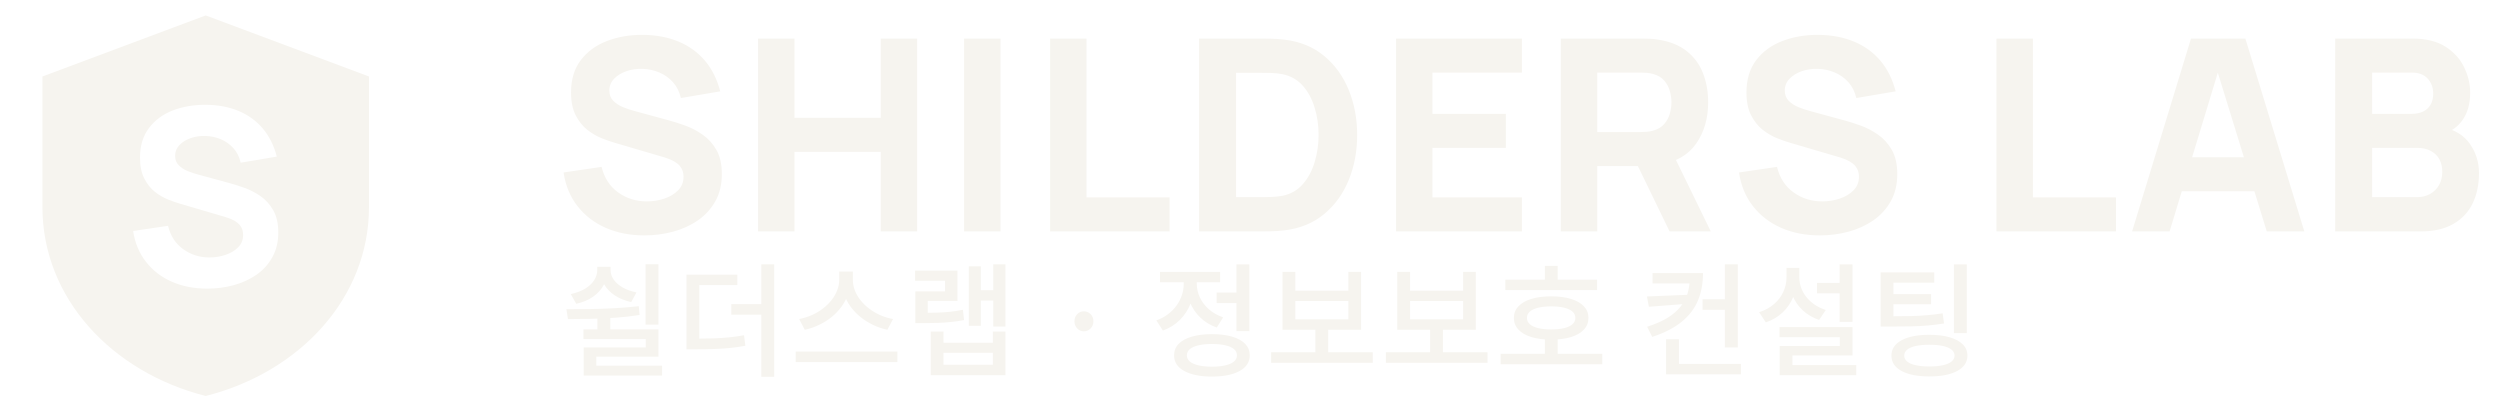
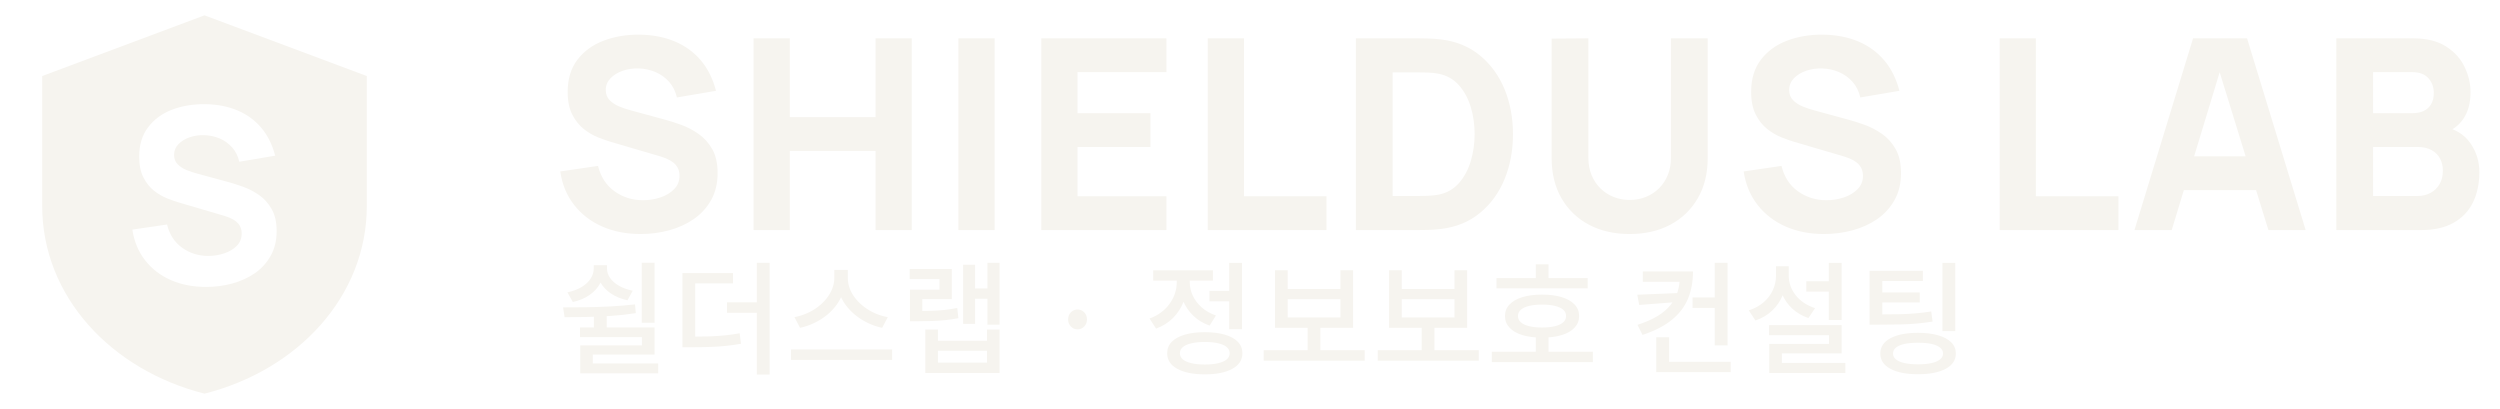
- <svg xmlns="http://www.w3.org/2000/svg" viewBox="0 0 388.9 64" width="388.9" height="64" role="img">
+ <svg xmlns="http://www.w3.org/2000/svg" viewBox="0 0 391.2 64" width="391.2" height="64" role="img">
  <path d="M32 2.4 L57.4 11.9 V32.2 C57.4 46.4 46.6 57.9 32 61.6 C17.4 57.9 6.6 46.4 6.6 32.2 V11.9 Z M32.25 44.90Q29.19 44.90 26.74 43.83Q24.28 42.75 22.71 40.73Q21.13 38.72 20.71 35.93L26.14 35.13Q26.71 37.49 28.51 38.77Q30.30 40.05 32.59 40.05Q33.87 40.05 35.07 39.65Q36.28 39.25 37.05 38.47Q37.82 37.69 37.82 36.54Q37.82 36.12 37.70 35.73Q37.58 35.34 37.29 34.99Q37.00 34.65 36.48 34.34Q35.95 34.04 35.15 33.79L28.01 31.69Q27.21 31.46 26.15 31.04Q25.09 30.62 24.09 29.84Q23.10 29.05 22.44 27.76Q21.78 26.48 21.78 24.51Q21.78 21.74 23.18 19.91Q24.57 18.07 26.90 17.17Q29.23 16.28 32.06 16.30Q34.90 16.33 37.14 17.27Q39.37 18.21 40.88 19.99Q42.39 21.78 43.06 24.36L37.44 25.31Q37.14 23.97 36.32 23.06Q35.49 22.14 34.36 21.66Q33.22 21.19 31.98 21.15Q30.76 21.11 29.68 21.48Q28.60 21.85 27.92 22.56Q27.24 23.27 27.24 24.24Q27.24 25.14 27.80 25.70Q28.35 26.27 29.19 26.61Q30.03 26.95 30.91 27.18L35.69 28.48Q36.76 28.77 38.05 29.23Q39.35 29.70 40.55 30.53Q41.74 31.36 42.51 32.72Q43.29 34.08 43.29 36.16Q43.29 38.37 42.36 40.02Q41.43 41.68 39.87 42.76Q38.30 43.83 36.33 44.37Q34.35 44.90 32.25 44.90Z" fill="#F6F4EF" fill-rule="evenodd" />
-   <path d="M100.25 36.62Q96.92 36.62 94.24 35.45Q91.56 34.27 89.84 32.07Q88.12 29.88 87.67 26.83L93.58 25.96Q94.21 28.54 96.17 29.94Q98.12 31.33 100.62 31.33Q102.02 31.33 103.33 30.90Q104.65 30.46 105.49 29.60Q106.33 28.75 106.33 27.50Q106.33 27.04 106.20 26.61Q106.06 26.19 105.75 25.81Q105.44 25.44 104.86 25.10Q104.29 24.77 103.42 24.50L95.62 22.21Q94.75 21.96 93.59 21.50Q92.44 21.04 91.35 20.19Q90.27 19.33 89.55 17.93Q88.83 16.52 88.83 14.38Q88.83 11.35 90.35 9.35Q91.88 7.35 94.42 6.38Q96.96 5.40 100.04 5.42Q103.15 5.46 105.58 6.48Q108.02 7.50 109.67 9.45Q111.31 11.40 112.04 14.21L105.92 15.25Q105.58 13.79 104.69 12.79Q103.79 11.79 102.55 11.27Q101.31 10.75 99.96 10.71Q98.62 10.67 97.45 11.07Q96.27 11.48 95.53 12.25Q94.79 13.02 94.79 14.08Q94.79 15.06 95.40 15.68Q96.00 16.29 96.92 16.67Q97.83 17.04 98.79 17.29L104.00 18.71Q105.17 19.02 106.58 19.53Q108.00 20.04 109.30 20.95Q110.60 21.85 111.45 23.33Q112.29 24.81 112.29 27.08Q112.29 29.50 111.28 31.30Q110.27 33.10 108.56 34.28Q106.85 35.46 104.70 36.04Q102.54 36.62 100.25 36.62Z M117.92 36.00V6.00H123.59V18.33H137.01V6.00H142.67V36.00H137.01V23.62H123.59V36.00Z M149.97 36.00V6.00H155.64V36.00Z M163.36 36.00V6.00H169.02V30.71H181.94V36.00Z M186.53 36.00V6.00H196.24Q196.60 6.00 197.70 6.02Q198.80 6.04 199.82 6.17Q203.45 6.60 205.97 8.69Q208.49 10.77 209.80 13.98Q211.12 17.19 211.12 21.00Q211.12 24.81 209.80 28.02Q208.49 31.23 205.97 33.31Q203.45 35.40 199.82 35.83Q198.80 35.96 197.70 35.98Q196.60 36.00 196.24 36.00ZM192.28 30.67H196.24Q196.80 30.67 197.76 30.64Q198.72 30.60 199.49 30.46Q201.45 30.06 202.69 28.62Q203.93 27.19 204.52 25.17Q205.12 23.15 205.12 21.00Q205.12 18.75 204.50 16.73Q203.89 14.71 202.64 13.31Q201.39 11.92 199.49 11.54Q198.72 11.38 197.76 11.35Q196.80 11.33 196.24 11.33H192.28Z M217.17 36.00V6.00H236.75V11.29H222.83V17.71H234.25V23.00H222.83V30.71H236.75V36.00Z M242.80 36.00V6.00H255.47Q255.90 6.00 256.64 6.03Q257.38 6.06 257.97 6.17Q260.65 6.58 262.37 7.94Q264.09 9.29 264.90 11.34Q265.72 13.40 265.72 15.92Q265.72 19.69 263.84 22.36Q261.97 25.04 257.97 25.67L255.47 25.83H248.47V36.00ZM259.72 36.00 253.80 23.79 259.63 22.67 266.13 36.00ZM248.47 20.54H255.22Q255.65 20.54 256.17 20.50Q256.70 20.46 257.13 20.33Q258.28 20.02 258.90 19.28Q259.53 18.54 259.77 17.64Q260.01 16.73 260.01 15.92Q260.01 15.10 259.77 14.20Q259.53 13.29 258.90 12.55Q258.28 11.81 257.13 11.50Q256.70 11.38 256.17 11.33Q255.65 11.29 255.22 11.29H248.47Z M283.10 36.62Q279.77 36.62 277.09 35.45Q274.41 34.27 272.69 32.07Q270.97 29.88 270.52 26.83L276.43 25.96Q277.06 28.54 279.02 29.94Q280.97 31.33 283.47 31.33Q284.87 31.33 286.18 30.90Q287.50 30.46 288.34 29.60Q289.18 28.75 289.18 27.50Q289.18 27.04 289.05 26.61Q288.91 26.19 288.60 25.81Q288.29 25.44 287.71 25.10Q287.14 24.77 286.27 24.50L278.47 22.21Q277.60 21.96 276.44 21.50Q275.29 21.04 274.20 20.19Q273.12 19.33 272.40 17.93Q271.68 16.52 271.68 14.38Q271.68 11.35 273.20 9.35Q274.72 7.35 277.27 6.38Q279.81 5.40 282.89 5.42Q286.00 5.46 288.43 6.48Q290.87 7.50 292.52 9.45Q294.16 11.40 294.89 14.21L288.77 15.25Q288.43 13.79 287.54 12.79Q286.64 11.79 285.40 11.27Q284.16 10.75 282.81 10.71Q281.47 10.67 280.30 11.07Q279.12 11.48 278.38 12.25Q277.64 13.02 277.64 14.08Q277.64 15.06 278.25 15.68Q278.85 16.29 279.77 16.67Q280.68 17.04 281.64 17.29L286.85 18.71Q288.02 19.02 289.43 19.53Q290.85 20.04 292.15 20.95Q293.45 21.85 294.30 23.33Q295.14 24.81 295.14 27.08Q295.14 29.50 294.13 31.30Q293.12 33.10 291.41 34.28Q289.70 35.46 287.55 36.04Q285.39 36.62 283.10 36.62Z M310.57 36.00V6.00H316.24V30.71H329.16V36.00Z M331.67 36.00 340.83 6.00H349.29L358.46 36.00H352.62L344.46 9.54H345.54L337.50 36.00ZM337.17 29.75V24.46H353.00V29.75Z M363.26 36.00V6.00H375.26Q378.47 6.00 380.45 7.28Q382.42 8.56 383.34 10.50Q384.26 12.44 384.26 14.42Q384.26 16.94 383.12 18.60Q381.99 20.27 380.01 20.83V19.79Q382.82 20.38 384.23 22.40Q385.63 24.42 385.63 26.92Q385.63 29.60 384.64 31.65Q383.65 33.69 381.63 34.84Q379.61 36.00 376.55 36.00ZM369.01 30.67H375.97Q377.11 30.67 378.01 30.18Q378.90 29.69 379.41 28.80Q379.92 27.92 379.92 26.71Q379.92 25.65 379.49 24.81Q379.05 23.98 378.16 23.49Q377.28 23.00 375.97 23.00H369.01ZM369.01 17.71H375.17Q376.13 17.71 376.88 17.38Q377.63 17.04 378.07 16.34Q378.51 15.65 378.51 14.54Q378.51 13.17 377.65 12.23Q376.80 11.29 375.17 11.29H369.01Z" fill="#F6F4EF" />
+   <path d="M100.25 36.62Q96.92 36.62 94.24 35.45Q91.56 34.27 89.84 32.07Q88.12 29.88 87.67 26.83L93.58 25.96Q94.21 28.54 96.17 29.94Q98.12 31.33 100.62 31.33Q102.02 31.33 103.33 30.90Q104.65 30.46 105.49 29.60Q106.33 28.75 106.33 27.50Q106.33 27.04 106.20 26.61Q106.06 26.19 105.75 25.81Q105.44 25.44 104.86 25.10Q104.29 24.77 103.42 24.50L95.62 22.21Q94.75 21.96 93.59 21.50Q92.44 21.04 91.35 20.19Q90.27 19.33 89.55 17.93Q88.83 16.52 88.83 14.38Q88.83 11.35 90.35 9.35Q91.88 7.35 94.42 6.38Q96.96 5.40 100.04 5.42Q103.15 5.46 105.58 6.48Q108.02 7.50 109.67 9.45Q111.31 11.40 112.04 14.21L105.92 15.25Q105.58 13.79 104.69 12.79Q103.79 11.79 102.55 11.27Q101.31 10.75 99.96 10.71Q98.62 10.67 97.45 11.07Q96.27 11.48 95.53 12.25Q94.79 13.02 94.79 14.08Q94.79 15.06 95.40 15.68Q96.00 16.29 96.92 16.67Q97.83 17.04 98.79 17.29L104.00 18.71Q105.17 19.02 106.58 19.53Q108.00 20.04 109.30 20.95Q110.60 21.85 111.45 23.33Q112.29 24.81 112.29 27.08Q112.29 29.50 111.28 31.30Q110.27 33.10 108.56 34.28Q106.85 35.46 104.70 36.04Q102.54 36.62 100.25 36.62Z M117.92 36.00V6.00H123.59V18.33H137.01V6.00H142.67V36.00H137.01V23.62H123.59V36.00Z M149.97 36.00V6.00H155.64V36.00Z M162.94 36.00V6.00H182.52V11.29H168.61V17.71H180.02V23.00H168.61V30.71H182.52V36.00Z M188.99 36.00V6.00H194.66V30.71H207.57V36.00Z M212.17 36.00V6.00H221.87Q222.23 6.00 223.33 6.02Q224.44 6.04 225.46 6.17Q229.08 6.60 231.60 8.69Q234.12 10.77 235.44 13.98Q236.75 17.19 236.75 21.00Q236.75 24.81 235.44 28.02Q234.12 31.23 231.60 33.31Q229.08 35.40 225.46 35.83Q224.44 35.96 223.33 35.98Q222.23 36.00 221.87 36.00ZM217.92 30.67H221.87Q222.44 30.67 223.40 30.64Q224.35 30.60 225.12 30.46Q227.08 30.06 228.32 28.62Q229.56 27.19 230.16 25.17Q230.75 23.15 230.75 21.00Q230.75 18.75 230.14 16.73Q229.52 14.71 228.27 13.31Q227.02 11.92 225.12 11.54Q224.35 11.38 223.40 11.35Q222.44 11.33 221.87 11.33H217.92Z M255.01 36.62Q251.38 36.62 248.63 35.16Q245.88 33.69 244.34 31.02Q242.80 28.35 242.80 24.75V6.04L248.55 6.00V24.71Q248.55 26.19 249.05 27.40Q249.55 28.60 250.44 29.48Q251.32 30.35 252.50 30.82Q253.67 31.29 255.01 31.29Q256.38 31.29 257.56 30.81Q258.74 30.33 259.61 29.46Q260.49 28.58 260.98 27.38Q261.47 26.17 261.47 24.71V6.00H267.22V24.75Q267.22 28.35 265.67 31.02Q264.13 33.69 261.38 35.16Q258.63 36.62 255.01 36.62Z M285.43 36.62Q282.10 36.62 279.42 35.45Q276.75 34.27 275.03 32.07Q273.31 29.88 272.85 26.83L278.77 25.96Q279.39 28.54 281.35 29.94Q283.31 31.33 285.81 31.33Q287.20 31.33 288.52 30.90Q289.83 30.46 290.67 29.60Q291.52 28.75 291.52 27.50Q291.52 27.04 291.38 26.61Q291.25 26.19 290.93 25.81Q290.62 25.44 290.05 25.10Q289.47 24.77 288.60 24.50L280.81 22.21Q279.93 21.96 278.78 21.50Q277.62 21.04 276.54 20.19Q275.45 19.33 274.74 17.93Q274.02 16.52 274.02 14.38Q274.02 11.35 275.54 9.35Q277.06 7.35 279.60 6.38Q282.14 5.40 285.22 5.42Q288.33 5.46 290.77 6.48Q293.20 7.50 294.85 9.45Q296.50 11.40 297.22 14.21L291.10 15.25Q290.77 13.79 289.87 12.79Q288.97 11.79 287.74 11.27Q286.50 10.75 285.14 10.71Q283.81 10.67 282.63 11.07Q281.45 11.48 280.71 12.25Q279.97 13.02 279.97 14.08Q279.97 15.06 280.58 15.68Q281.18 16.29 282.10 16.67Q283.02 17.04 283.97 17.29L289.18 18.71Q290.35 19.02 291.77 19.53Q293.18 20.04 294.49 20.95Q295.79 21.85 296.63 23.33Q297.47 24.81 297.47 27.08Q297.47 29.50 296.46 31.30Q295.45 33.10 293.75 34.28Q292.04 35.46 289.88 36.04Q287.72 36.62 285.43 36.62Z M312.91 36.00V6.00H318.57V30.71H331.49V36.00Z M334.00 36.00 343.17 6.00H351.62L360.79 36.00H354.96L346.79 9.54H347.87L339.83 36.00ZM339.50 29.75V24.46H355.33V29.75Z M365.59 36.00V6.00H377.59Q380.80 6.00 382.78 7.28Q384.76 8.56 385.67 10.50Q386.59 12.44 386.59 14.42Q386.59 16.94 385.46 18.60Q384.32 20.27 382.34 20.83V19.79Q385.15 20.38 386.56 22.40Q387.97 24.42 387.97 26.92Q387.97 29.60 386.98 31.65Q385.99 33.69 383.97 34.84Q381.95 36.00 378.88 36.00ZM371.34 30.67H378.30Q379.45 30.67 380.34 30.18Q381.24 29.69 381.75 28.80Q382.26 27.92 382.26 26.71Q382.26 25.65 381.82 24.81Q381.38 23.98 380.50 23.49Q379.61 23.00 378.30 23.00H371.34ZM371.34 17.71H377.51Q378.47 17.71 379.22 17.38Q379.97 17.04 380.40 16.34Q380.84 15.65 380.84 14.54Q380.84 13.17 379.99 12.23Q379.13 11.29 377.51 11.29H371.34Z" fill="#F6F4EF" />
  <path d="M92.93 48.73H94.94V51.81H92.93ZM88.35 49.64 88.11 48.10Q89.76 48.10 91.65 48.08Q93.55 48.05 95.54 47.95Q97.52 47.84 99.37 47.63L99.49 49.00Q97.58 49.30 95.63 49.43Q93.67 49.56 91.81 49.60Q89.95 49.64 88.35 49.64ZM92.91 41.50H94.49V42.00Q94.49 43.25 93.92 44.32Q93.35 45.39 92.27 46.15Q91.19 46.91 89.64 47.26L88.79 45.75Q90.10 45.46 91.02 44.91Q91.94 44.35 92.42 43.60Q92.91 42.84 92.91 42.00ZM93.40 41.50H94.98V42.00Q94.98 42.79 95.46 43.49Q95.95 44.19 96.85 44.71Q97.75 45.23 99.01 45.49L98.19 46.99Q96.69 46.66 95.62 45.94Q94.54 45.22 93.97 44.21Q93.40 43.20 93.40 42.00ZM100.42 41.11H102.43V50.50H100.42ZM90.76 51.24H102.43V55.48H92.76V57.26H90.80V54.05H100.45V52.75H90.76ZM90.80 56.88H102.99V58.42H90.80Z M106.79 52.68H108.15Q109.74 52.68 111.01 52.64Q112.28 52.59 113.42 52.48Q114.56 52.37 115.74 52.15L115.95 53.79Q114.73 54.01 113.56 54.13Q112.38 54.25 111.09 54.29Q109.79 54.34 108.15 54.34H106.79ZM106.79 42.73H114.70V44.35H108.78V53.30H106.79ZM118.43 41.12H120.43V58.61H118.43ZM113.76 47.31H119.28V48.95H113.76Z M130.55 42.24H132.29V43.54Q132.29 44.68 131.93 45.72Q131.58 46.76 130.93 47.67Q130.28 48.57 129.39 49.30Q128.50 50.02 127.43 50.53Q126.37 51.05 125.19 51.30L124.32 49.63Q125.34 49.43 126.28 49.02Q127.22 48.61 128.00 48.01Q128.78 47.41 129.35 46.69Q129.92 45.97 130.23 45.17Q130.55 44.36 130.55 43.54ZM130.93 42.24H132.67V43.54Q132.67 44.37 132.98 45.18Q133.29 45.99 133.87 46.71Q134.44 47.43 135.22 48.02Q136.00 48.61 136.94 49.03Q137.88 49.44 138.92 49.63L138.04 51.30Q136.86 51.05 135.79 50.53Q134.73 50.02 133.84 49.30Q132.96 48.58 132.30 47.68Q131.65 46.77 131.29 45.72Q130.93 44.68 130.93 43.54ZM123.78 54.68H139.60V56.32H123.78Z M154.51 41.12H156.41V50.80H154.51ZM152.10 45.14H155.15V46.75H152.10ZM150.71 41.43H152.58V50.68H150.71ZM144.79 51.57H146.77V53.32H154.45V51.57H156.41V58.37H144.79ZM146.77 54.88V56.74H154.45V54.88ZM142.39 48.67H143.55Q144.79 48.67 145.82 48.63Q146.85 48.60 147.82 48.50Q148.78 48.39 149.79 48.19L149.97 49.79Q148.92 49.99 147.94 50.09Q146.95 50.19 145.88 50.23Q144.82 50.27 143.55 50.27H142.39ZM142.35 42.09H148.94V46.81H144.32V50.00H142.39V45.33H147.01V43.67H142.35Z M168.61 51.54Q168.00 51.54 167.57 51.09Q167.14 50.64 167.14 49.99Q167.14 49.31 167.57 48.87Q168.00 48.43 168.61 48.43Q169.22 48.43 169.66 48.87Q170.09 49.31 170.09 49.99Q170.09 50.64 169.66 51.09Q169.22 51.54 168.61 51.54Z M189.26 45.51H192.92V47.15H189.26ZM192.34 41.13H194.35V51.51H192.34ZM188.53 51.98Q190.36 51.98 191.67 52.37Q192.99 52.76 193.70 53.49Q194.41 54.23 194.41 55.28Q194.41 56.85 192.84 57.71Q191.26 58.58 188.53 58.58Q185.80 58.58 184.22 57.71Q182.64 56.85 182.64 55.28Q182.64 54.23 183.35 53.49Q184.07 52.76 185.39 52.37Q186.71 51.98 188.53 51.98ZM188.53 53.51Q187.29 53.51 186.43 53.72Q185.56 53.92 185.09 54.31Q184.63 54.70 184.63 55.28Q184.63 55.84 185.09 56.24Q185.56 56.63 186.43 56.83Q187.29 57.04 188.53 57.04Q189.77 57.04 190.63 56.83Q191.50 56.63 191.96 56.24Q192.42 55.84 192.42 55.28Q192.42 54.70 191.96 54.31Q191.50 53.92 190.63 53.72Q189.77 53.51 188.53 53.51ZM184.14 42.88H185.78V44.15Q185.78 45.78 185.20 47.23Q184.63 48.68 183.54 49.77Q182.44 50.86 180.90 51.42L179.88 49.84Q180.90 49.48 181.69 48.88Q182.49 48.28 183.03 47.52Q183.58 46.76 183.86 45.90Q184.14 45.04 184.14 44.15ZM184.55 42.88H186.17V44.14Q186.17 45.22 186.64 46.25Q187.12 47.28 188.04 48.10Q188.96 48.91 190.27 49.37L189.28 50.95Q187.77 50.42 186.71 49.39Q185.66 48.37 185.10 47.01Q184.55 45.64 184.55 44.14ZM180.45 42.30H189.80V43.91H180.45Z M197.74 54.80H213.55V56.44H197.74ZM204.62 50.82H206.61V55.23H204.62ZM199.51 42.29H201.50V45.22H209.75V42.29H211.73V51.29H199.51ZM201.50 46.82V49.68H209.75V46.82Z M215.59 54.80H231.40V56.44H215.59ZM222.47 50.82H224.46V55.23H222.47ZM217.36 42.29H219.35V45.22H227.60V42.29H229.58V51.29H217.36ZM219.35 46.82V49.68H227.60V46.82Z M234.17 43.51H248.44V45.12H234.17ZM233.44 55.04H249.25V56.67H233.44ZM240.32 52.47H242.31V55.67H240.32ZM241.30 46.10Q243.09 46.10 244.39 46.50Q245.69 46.90 246.39 47.65Q247.10 48.39 247.10 49.45Q247.10 50.52 246.39 51.27Q245.69 52.03 244.39 52.43Q243.09 52.83 241.30 52.83Q239.51 52.83 238.21 52.43Q236.91 52.03 236.21 51.27Q235.50 50.52 235.50 49.45Q235.50 48.39 236.21 47.65Q236.91 46.90 238.21 46.50Q239.51 46.10 241.30 46.10ZM241.30 47.66Q240.12 47.66 239.27 47.87Q238.42 48.08 237.98 48.47Q237.53 48.87 237.53 49.46Q237.53 50.03 237.98 50.43Q238.42 50.83 239.27 51.04Q240.12 51.25 241.30 51.25Q242.50 51.25 243.33 51.04Q244.17 50.83 244.62 50.43Q245.06 50.03 245.06 49.46Q245.06 48.87 244.62 48.47Q244.17 48.08 243.33 47.87Q242.50 47.66 241.30 47.66ZM240.32 41.36H242.31V44.51H240.32Z M264.85 46.55H268.61V48.19H264.85ZM262.86 42.48H264.92Q264.92 44.84 264.14 46.73Q263.35 48.63 261.62 50.04Q259.89 51.46 257.02 52.41L256.23 50.83Q258.10 50.23 259.37 49.46Q260.64 48.68 261.41 47.72Q262.18 46.76 262.52 45.64Q262.86 44.52 262.86 43.25ZM257.07 42.48H264.10V44.10H257.07ZM262.98 45.84V47.22L256.50 47.72L256.20 46.12ZM268.32 41.12H270.33V54.05H268.32ZM259.17 56.61H270.82V58.23H259.17ZM259.17 52.78H261.18V57.60H259.17Z M282.65 44.01H287.05V45.63H282.65ZM286.17 41.13H288.18V50.07H286.17ZM276.82 50.88H288.18V55.30H278.83V57.74H276.85V53.82H286.20V52.45H276.82ZM276.85 56.79H288.76V58.37H276.85ZM277.91 41.67H279.54V43.14Q279.54 44.75 278.97 46.16Q278.40 47.57 277.32 48.59Q276.25 49.62 274.69 50.15L273.65 48.57Q275.03 48.12 275.97 47.30Q276.92 46.48 277.41 45.41Q277.91 44.33 277.91 43.14ZM278.28 41.67H279.90V43.14Q279.90 43.95 280.17 44.73Q280.45 45.51 280.98 46.19Q281.51 46.86 282.27 47.38Q283.04 47.90 284.02 48.22L282.98 49.77Q281.50 49.26 280.44 48.28Q279.39 47.30 278.84 45.97Q278.28 44.65 278.28 43.14Z M292.55 49.20H294.00Q295.85 49.20 297.23 49.17Q298.62 49.14 299.80 49.03Q300.99 48.93 302.20 48.74L302.41 50.32Q301.16 50.52 299.94 50.63Q298.72 50.74 297.30 50.77Q295.88 50.80 294.00 50.80H292.55ZM292.55 42.37H300.89V43.97H294.54V49.91H292.55ZM293.91 45.76H300.40V47.33H293.91ZM303.95 41.13H305.96V51.82H303.95ZM300.13 52.08Q301.97 52.08 303.29 52.47Q304.61 52.85 305.33 53.57Q306.05 54.28 306.05 55.32Q306.05 56.86 304.46 57.71Q302.88 58.56 300.13 58.56Q297.38 58.56 295.81 57.71Q294.23 56.86 294.23 55.32Q294.23 53.78 295.81 52.93Q297.38 52.08 300.13 52.08ZM300.13 53.63Q298.90 53.63 298.01 53.82Q297.13 54.02 296.68 54.39Q296.22 54.77 296.22 55.32Q296.22 55.86 296.68 56.24Q297.13 56.62 298.01 56.81Q298.90 57.01 300.13 57.01Q301.38 57.01 302.25 56.81Q303.12 56.62 303.58 56.24Q304.05 55.86 304.05 55.32Q304.05 54.77 303.58 54.39Q303.12 54.02 302.25 53.82Q301.38 53.63 300.13 53.63Z" fill="#F6F4EF" />
</svg>
